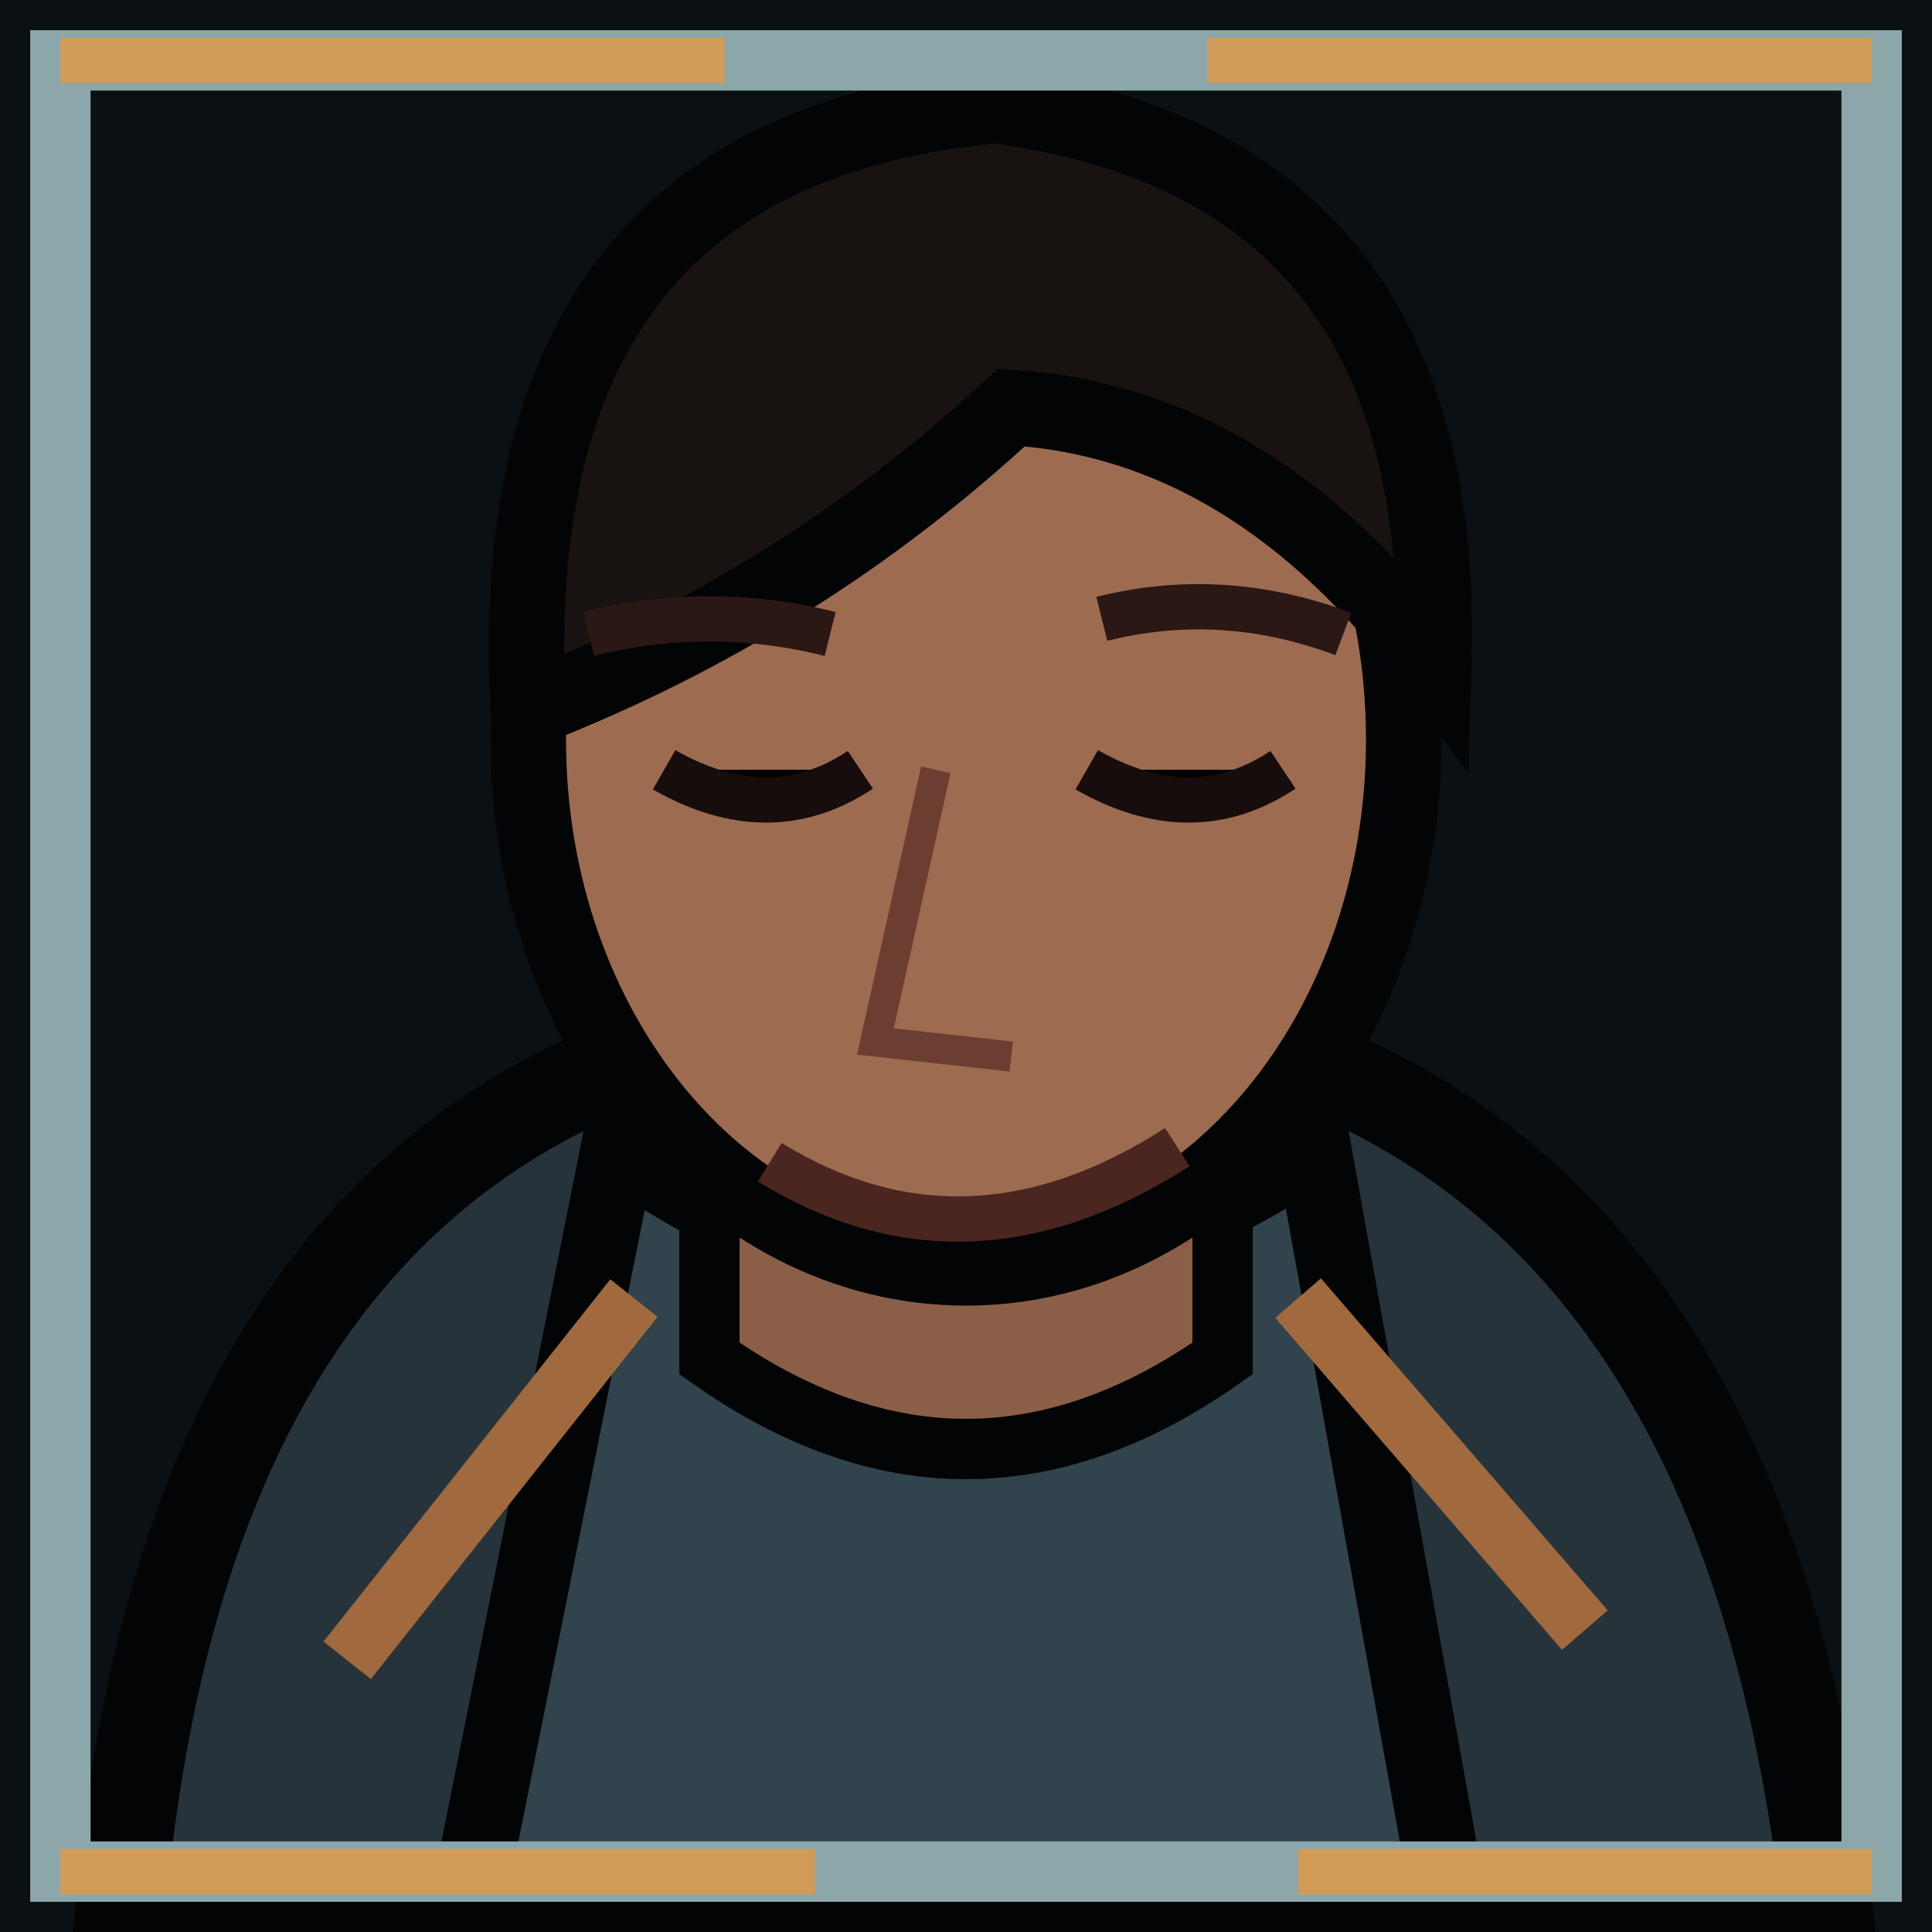
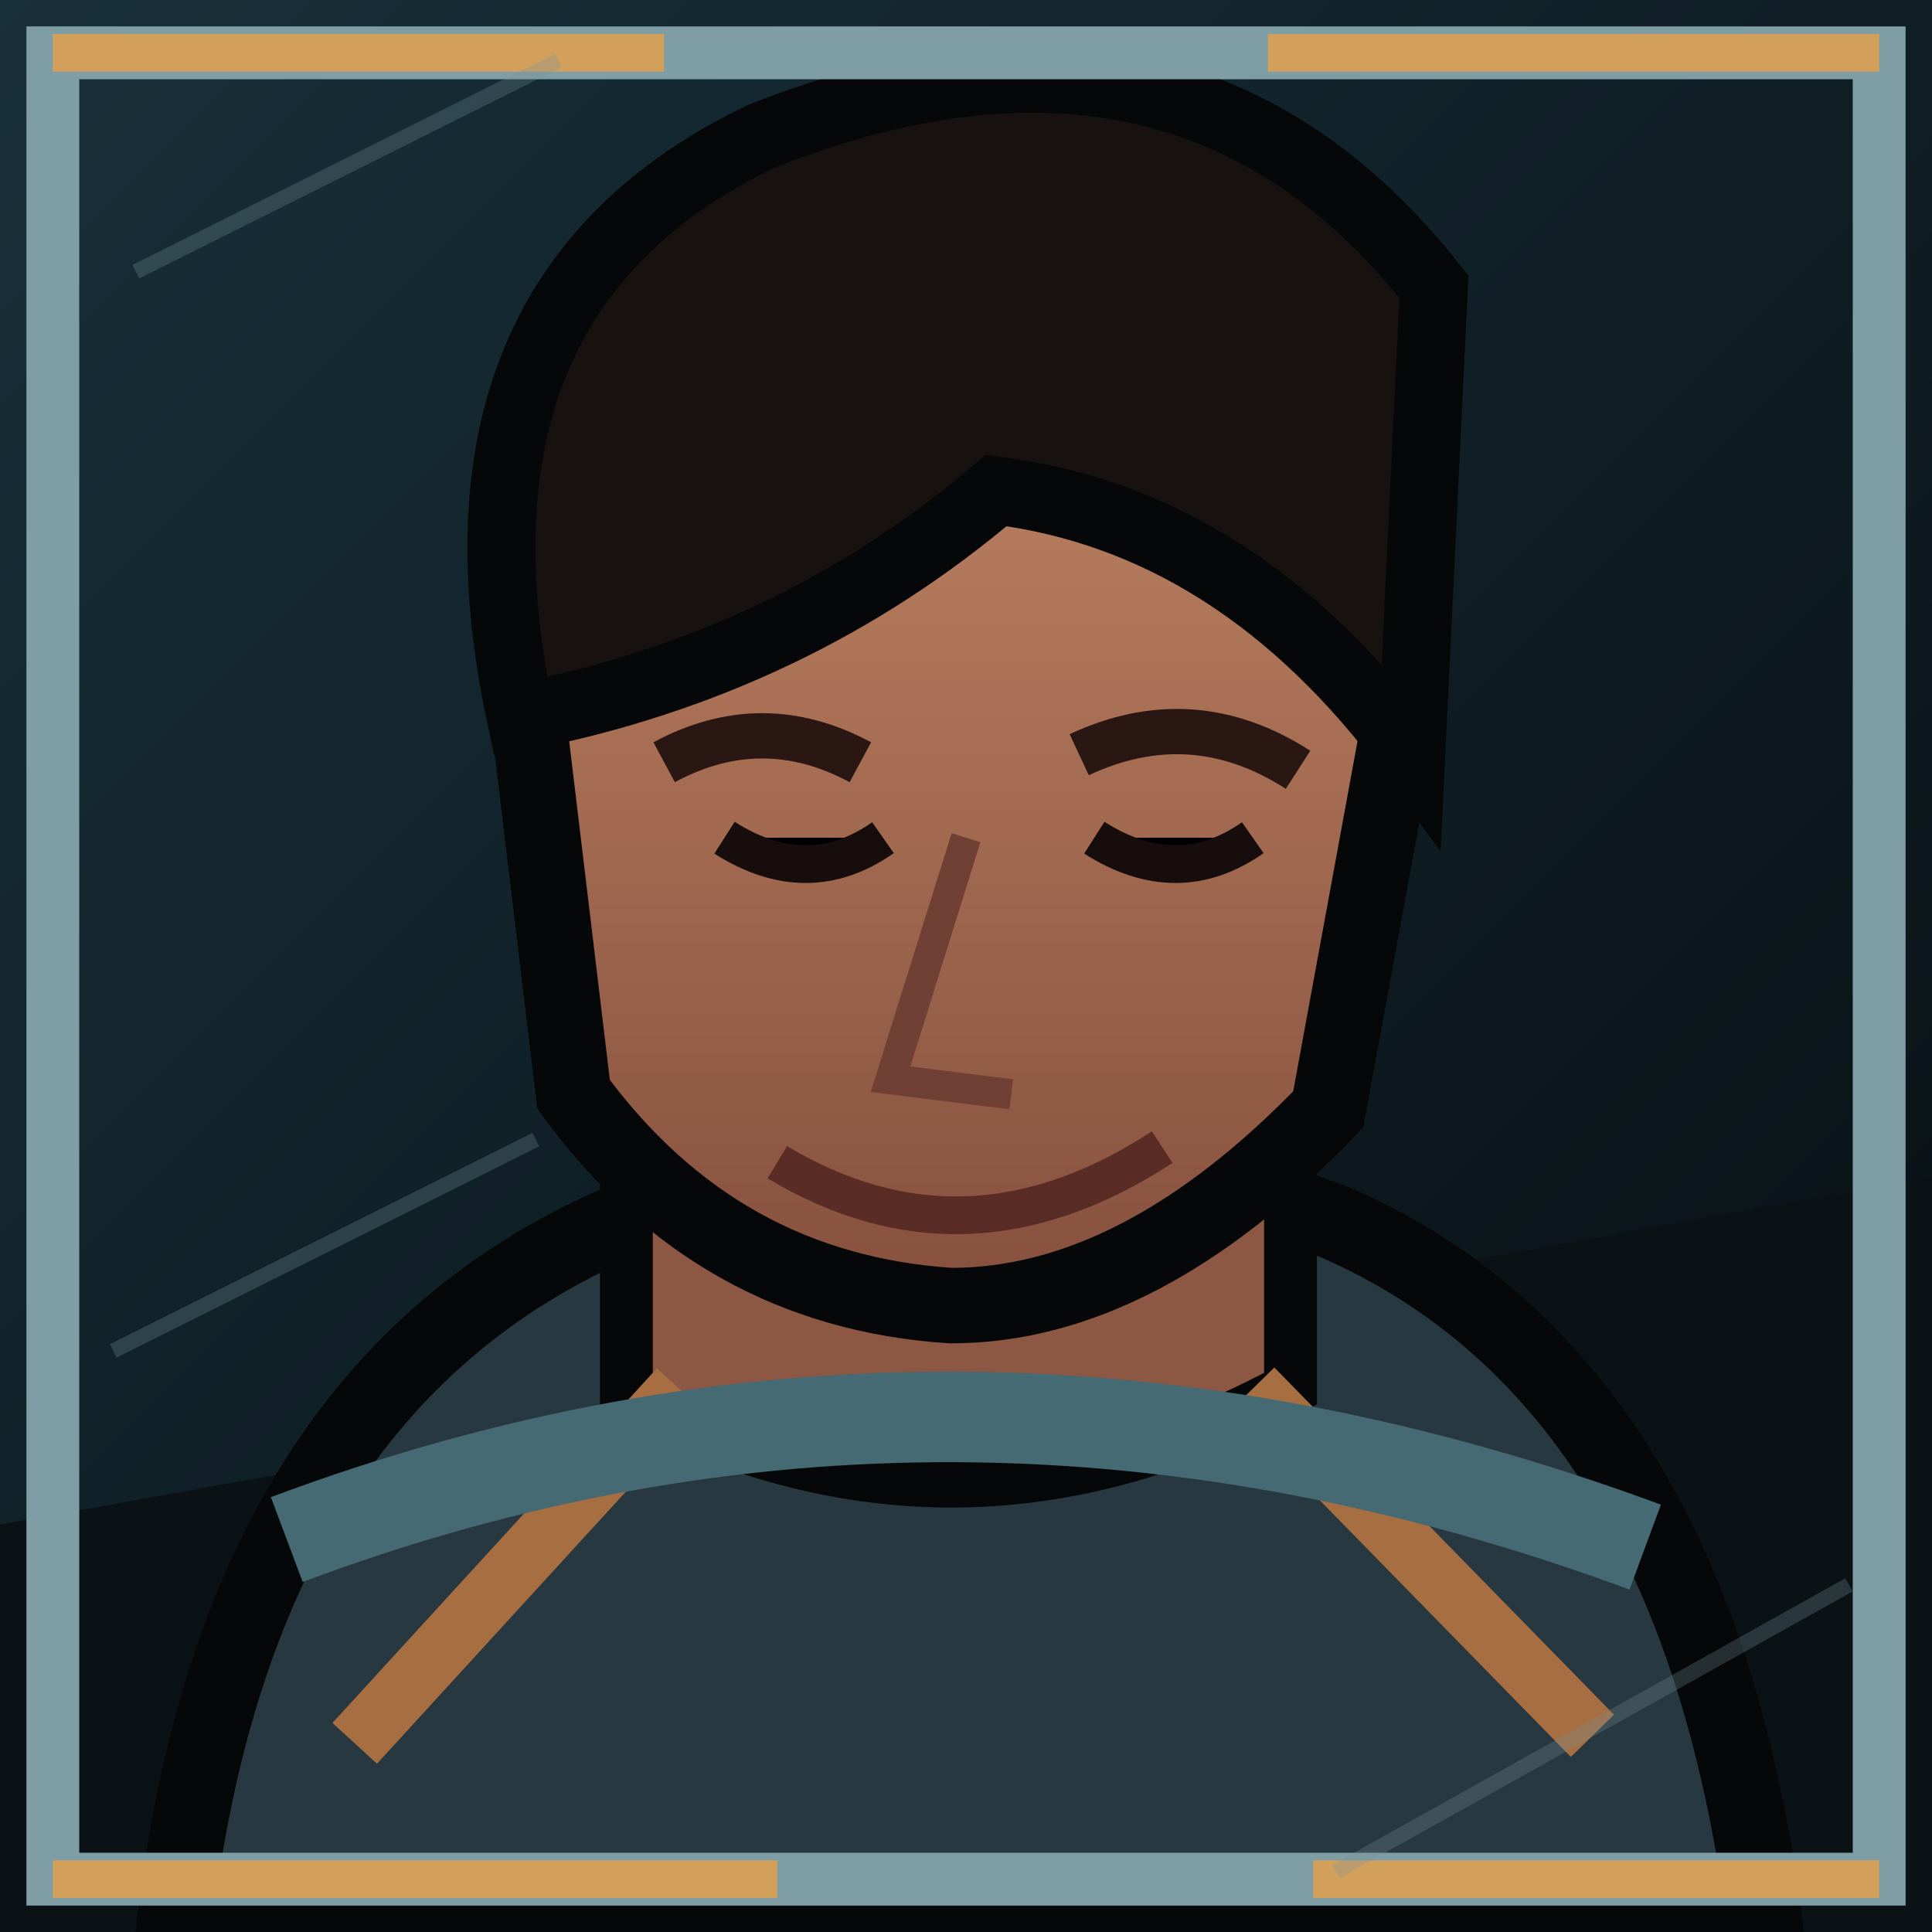
- <svg xmlns="http://www.w3.org/2000/svg" width="128" height="128" viewBox="0 0 128 128">
-   <rect width="128" height="128" fill="#0a1013" />
-   <path d="M8 126q4-43 32-55q22-10 48 0q28 12 33 55z" fill="#26333a" stroke="#030405" stroke-width="6" />
-   <path d="M41 76q22 16 46 0l9 50H31z" fill="#31434c" stroke="#030405" stroke-width="5" />
-   <path d="M47 68v22q17 12 34 0V67z" fill="#8b5f47" stroke="#030405" stroke-width="4" />
-   <ellipse cx="64" cy="49" rx="29" ry="35" fill="#9d6b50" stroke="#030405" stroke-width="5" />
-   <path d="M35 47q-2-37 31-40q30 4 29 37q-12-16-28-17q-14 13-32 20z" fill="#181311" stroke="#030405" stroke-width="5" />
-   <path d="M39 42q8-2 16 0M73 41q8-2 16 1" stroke="#2b1714" stroke-width="3" />
-   <path d="M44 51q7 4 13 0M72 51q7 4 13 0" stroke="#160d0c" stroke-width="3" />
-   <path d="M62 51l-4 18l9 1" stroke="#6c3d31" stroke-width="2" fill="none" />
-   <path d="M51 77q13 8 27-1" stroke="#4b251f" stroke-width="3" fill="none" />
-   <path d="M23 110l19-24M105 108L86 86" stroke="#a0693e" stroke-width="4" />
-   <path d="M4 4h120v120H4z" fill="none" stroke="#8ca7aa" stroke-width="4" />
-   <path d="M4 4h44M80 4h44M4 124h50M86 124h38" stroke="#d19b58" stroke-width="3" />
+ <svg xmlns="http://www.w3.org/2000/svg" width="256" height="256" viewBox="0 0 256 256">
+   <defs>
+     <linearGradient id="bg" x1="0" y1="0" x2="1" y2="1">
+       <stop offset="0" stop-color="#18303a" />
+       <stop offset="1" stop-color="#070c10" />
+     </linearGradient>
+     <linearGradient id="skin" x1="0" y1="0" x2="0" y2="1">
+       <stop offset="0" stop-color="#c78b69" />
+       <stop offset="1" stop-color="#86503e" />
+     </linearGradient>
+   </defs>
+   <rect width="256" height="256" fill="url(#bg)" />
+   <path d="M0 202L256 156V256H0Z" fill="#0b1216" />
+   <path d="M23 256Q31 184 82 162Q127 143 177 162Q225 183 234 256Z" fill="#283840" stroke="#050708" stroke-width="10" />
+   <path d="M83 145V185Q127 208 171 184V144Z" fill="#8c5844" stroke="#050708" stroke-width="7" />
+   <path d="M70 95Q70 36 127 27Q184 35 185 98L176 147Q151 173 126 173Q95 171 76 145Z" fill="url(#skin)" stroke="#050708" stroke-width="10" />
+   <path d="M69 95Q57 39 101 18Q157-4 190 38L187 100Q164 69 132 65Q105 88 69 95Z" fill="#171210" stroke="#050708" stroke-width="9" />
+   <path d="M88 101Q101 94 114 101M143 100Q158 93 172 102" fill="none" stroke="#2a1714" stroke-width="6" />
+   <path d="M96 111q11 7 21 0M145 111q11 7 21 0" stroke="#160d0c" stroke-width="5" />
+   <path d="M128 111L118 143L134 145" fill="none" stroke="#714034" stroke-width="4" />
+   <path d="M103 154Q128 169 154 152" fill="none" stroke="#592d25" stroke-width="5" />
+   <path d="M47 231L90 184M211 230L166 184" stroke="#a66e41" stroke-width="8" />
+   <path d="M38 204Q126 171 218 205" fill="none" stroke="#466a73" stroke-width="12" />
+   <path d="M7 7H249V249H7Z" fill="none" stroke="#7f9da4" stroke-width="7" />
+   <path d="M7 7H88M168 7H249M7 249H103M174 249H249" stroke="#d2a05b" stroke-width="5" />
+   <g stroke="#78929a" stroke-width="2" opacity=".28">
+     <path d="M18 36L74 8M177 248l68-38M15 179L71 151" />
+   </g>
</svg>
